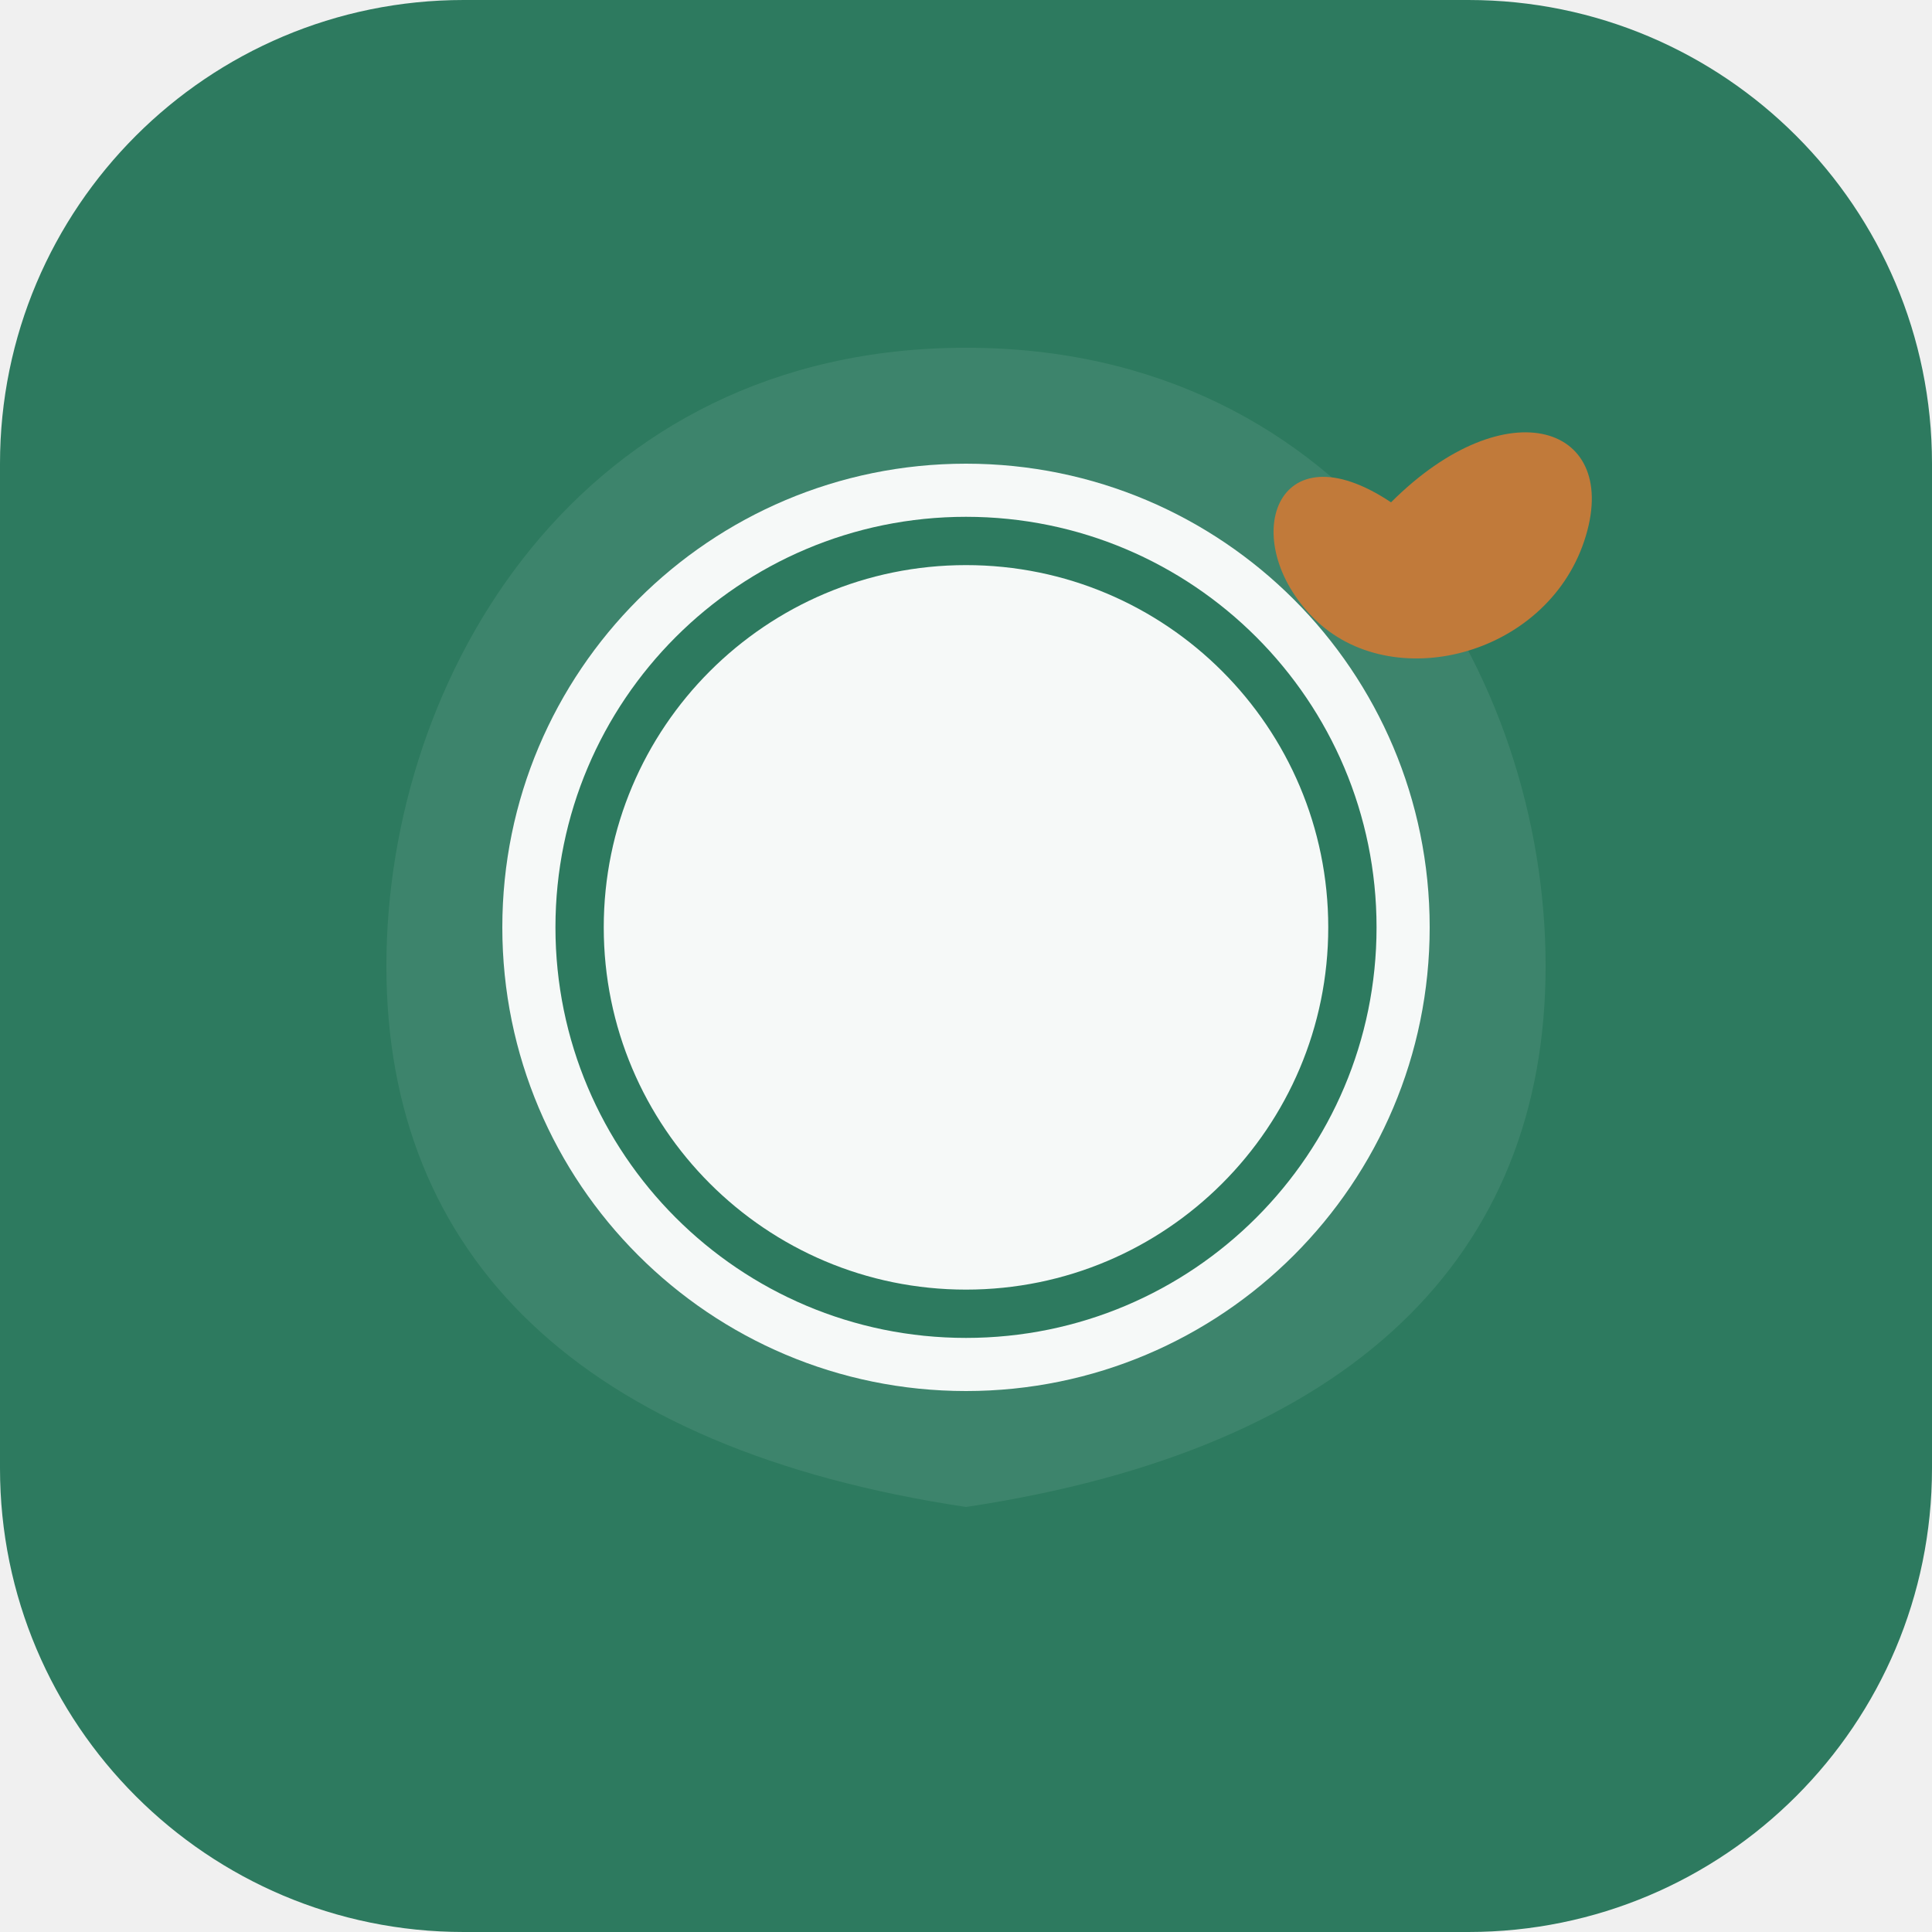
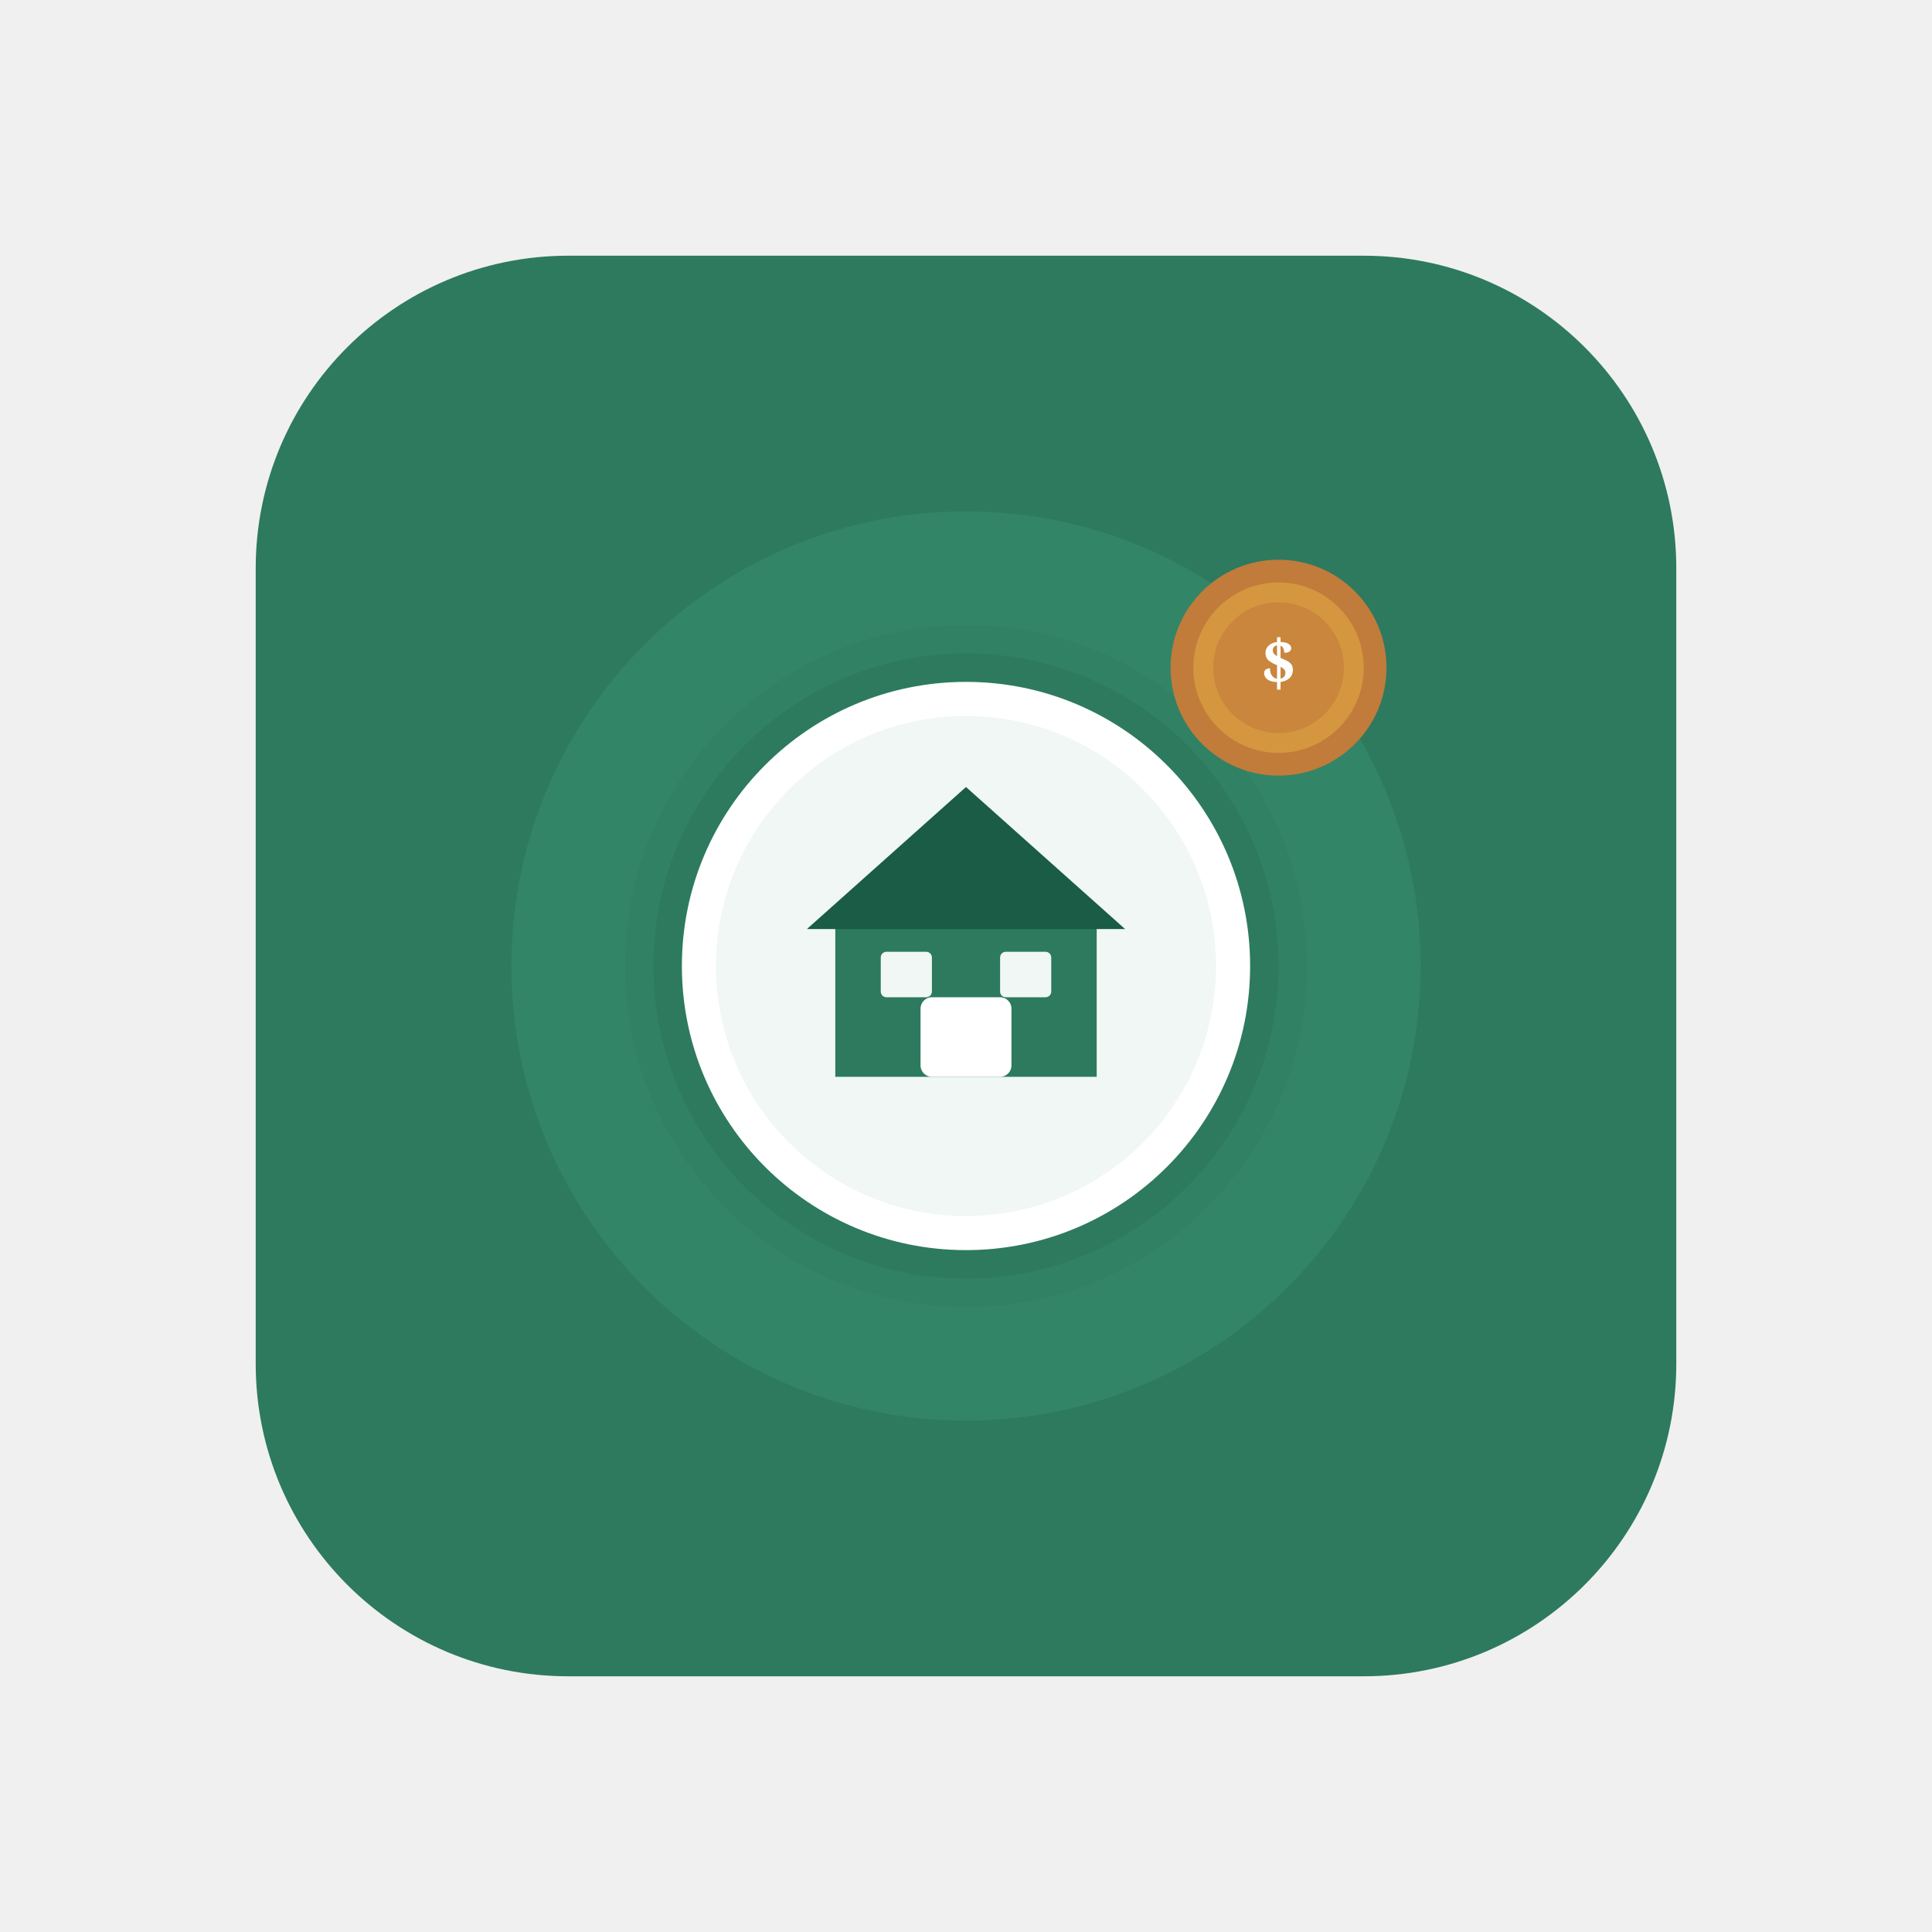
- <svg xmlns="http://www.w3.org/2000/svg" width="512" height="512" viewBox="0 0 100 100">
-   <rect width="100" height="100" rx="24" fill="#2D7A5F" />
-   <path d="M50 18 C30 18 20 35 20 50 C20 65 30 75 50 78 C70 75 80 65 80 50 C80 35 70 18 50 18Z" fill="white" opacity="0.08" />
-   <circle cx="50" cy="48" r="24" fill="white" opacity="0.95" />
-   <circle cx="50" cy="48" r="20" fill="none" stroke="#2D7A5F" stroke-width="2.5" />
-   <text x="50" y="54" font-family="Georgia, serif" font-size="22" fill="#2D7A5F" text-anchor="middle" font-weight="bold" />
-   <path d="M72 26 C78 20 84 22 82 28 C80 34 72 36 68 32 C64 28 66 22 72 26Z" fill="#C17A3A" />
+ <svg xmlns="http://www.w3.org/2000/svg" width="100%" viewBox="0 0 680 680" role="img" style="">
+   <rect x="90" y="90" width="500" height="500" rx="110" fill="#2D7A5F" style="fill:rgb(45, 122, 95);stroke:none;color:rgb(255, 255, 255);stroke-width:1px;stroke-linecap:butt;stroke-linejoin:miter;opacity:1;font-family:&quot;Anthropic Sans&quot;, -apple-system, BlinkMacSystemFont, &quot;Segoe UI&quot;, sans-serif;font-size:16px;font-weight:400;text-anchor:start;dominant-baseline:auto" />
+   <circle cx="340" cy="340" r="160" fill="#3a9070" opacity="0.5" style="fill:rgb(58, 144, 112);stroke:none;color:rgb(255, 255, 255);stroke-width:1px;stroke-linecap:butt;stroke-linejoin:miter;opacity:0.5;font-family:&quot;Anthropic Sans&quot;, -apple-system, BlinkMacSystemFont, &quot;Segoe UI&quot;, sans-serif;font-size:16px;font-weight:400;text-anchor:start;dominant-baseline:auto" />
+   <circle cx="340" cy="340" r="120" fill="#2D7A5F" opacity="0.4" style="fill:rgb(45, 122, 95);stroke:none;color:rgb(255, 255, 255);stroke-width:1px;stroke-linecap:butt;stroke-linejoin:miter;opacity:0.4;font-family:&quot;Anthropic Sans&quot;, -apple-system, BlinkMacSystemFont, &quot;Segoe UI&quot;, sans-serif;font-size:16px;font-weight:400;text-anchor:start;dominant-baseline:auto" />
+   <circle cx="340" cy="340" r="105" fill="white" stroke="#2D7A5F" stroke-width="10" style="fill:rgb(255, 255, 255);stroke:rgb(45, 122, 95);color:rgb(255, 255, 255);stroke-width:10px;stroke-linecap:butt;stroke-linejoin:miter;opacity:1;font-family:&quot;Anthropic Sans&quot;, -apple-system, BlinkMacSystemFont, &quot;Segoe UI&quot;, sans-serif;font-size:16px;font-weight:400;text-anchor:start;dominant-baseline:auto" />
+   <circle cx="340" cy="340" r="88" fill="#f0f7f4" style="fill:rgb(240, 247, 244);stroke:none;color:rgb(255, 255, 255);stroke-width:1px;stroke-linecap:butt;stroke-linejoin:miter;opacity:1;font-family:&quot;Anthropic Sans&quot;, -apple-system, BlinkMacSystemFont, &quot;Segoe UI&quot;, sans-serif;font-size:16px;font-weight:400;text-anchor:start;dominant-baseline:auto" />
+   <g transform="translate(340,345)" style="fill:rgb(0, 0, 0);stroke:none;color:rgb(255, 255, 255);stroke-width:1px;stroke-linecap:butt;stroke-linejoin:miter;opacity:1;font-family:&quot;Anthropic Sans&quot;, -apple-system, BlinkMacSystemFont, &quot;Segoe UI&quot;, sans-serif;font-size:16px;font-weight:400;text-anchor:start;dominant-baseline:auto">
+     <polygon points="0,-52 -46,-18 -46,34 46,34 46,-18" fill="#2D7A5F" style="fill:rgb(45, 122, 95);stroke:none;color:rgb(255, 255, 255);stroke-width:1px;stroke-linecap:butt;stroke-linejoin:miter;opacity:1;font-family:&quot;Anthropic Sans&quot;, -apple-system, BlinkMacSystemFont, &quot;Segoe UI&quot;, sans-serif;font-size:16px;font-weight:400;text-anchor:start;dominant-baseline:auto" />
+     <polygon points="0,-68 -56,-18 56,-18" fill="#1a5c45" style="fill:rgb(26, 92, 69);stroke:none;color:rgb(255, 255, 255);stroke-width:1px;stroke-linecap:butt;stroke-linejoin:miter;opacity:1;font-family:&quot;Anthropic Sans&quot;, -apple-system, BlinkMacSystemFont, &quot;Segoe UI&quot;, sans-serif;font-size:16px;font-weight:400;text-anchor:start;dominant-baseline:auto" />
+     <rect x="-16" y="6" width="32" height="28" fill="white" rx="4" style="fill:rgb(255, 255, 255);stroke:none;color:rgb(255, 255, 255);stroke-width:1px;stroke-linecap:butt;stroke-linejoin:miter;opacity:1;font-family:&quot;Anthropic Sans&quot;, -apple-system, BlinkMacSystemFont, &quot;Segoe UI&quot;, sans-serif;font-size:16px;font-weight:400;text-anchor:start;dominant-baseline:auto" />
+     <rect x="-30" y="-10" width="18" height="16" fill="#f0f7f4" rx="2" style="fill:rgb(240, 247, 244);stroke:none;color:rgb(255, 255, 255);stroke-width:1px;stroke-linecap:butt;stroke-linejoin:miter;opacity:1;font-family:&quot;Anthropic Sans&quot;, -apple-system, BlinkMacSystemFont, &quot;Segoe UI&quot;, sans-serif;font-size:16px;font-weight:400;text-anchor:start;dominant-baseline:auto" />
+     <rect x="12" y="-10" width="18" height="16" fill="#f0f7f4" rx="2" style="fill:rgb(240, 247, 244);stroke:none;color:rgb(255, 255, 255);stroke-width:1px;stroke-linecap:butt;stroke-linejoin:miter;opacity:1;font-family:&quot;Anthropic Sans&quot;, -apple-system, BlinkMacSystemFont, &quot;Segoe UI&quot;, sans-serif;font-size:16px;font-weight:400;text-anchor:start;dominant-baseline:auto" />
+   </g>
+   <circle cx="450" cy="235" r="38" fill="#C17B3A" style="fill:rgb(193, 123, 58);stroke:none;color:rgb(255, 255, 255);stroke-width:1px;stroke-linecap:butt;stroke-linejoin:miter;opacity:1;font-family:&quot;Anthropic Sans&quot;, -apple-system, BlinkMacSystemFont, &quot;Segoe UI&quot;, sans-serif;font-size:16px;font-weight:400;text-anchor:start;dominant-baseline:auto" />
+   <circle cx="450" cy="235" r="30" fill="#D4963F" style="fill:rgb(212, 150, 63);stroke:none;color:rgb(255, 255, 255);stroke-width:1px;stroke-linecap:butt;stroke-linejoin:miter;opacity:1;font-family:&quot;Anthropic Sans&quot;, -apple-system, BlinkMacSystemFont, &quot;Segoe UI&quot;, sans-serif;font-size:16px;font-weight:400;text-anchor:start;dominant-baseline:auto" />
+   <circle cx="450" cy="235" r="23" fill="#C17B3A" opacity="0.6" style="fill:rgb(193, 123, 58);stroke:none;color:rgb(255, 255, 255);stroke-width:1px;stroke-linecap:butt;stroke-linejoin:miter;opacity:0.6;font-family:&quot;Anthropic Sans&quot;, -apple-system, BlinkMacSystemFont, &quot;Segoe UI&quot;, sans-serif;font-size:16px;font-weight:400;text-anchor:start;dominant-baseline:auto" />
+   <text x="450" y="241" text-anchor="middle" font-size="22" font-weight="bold" fill="white" font-family="serif" style="fill:rgb(255, 255, 255);stroke:none;color:rgb(255, 255, 255);stroke-width:1px;stroke-linecap:butt;stroke-linejoin:miter;opacity:1;font-family:serif;font-size:22px;font-weight:700;text-anchor:middle;dominant-baseline:auto">$</text>
</svg>
